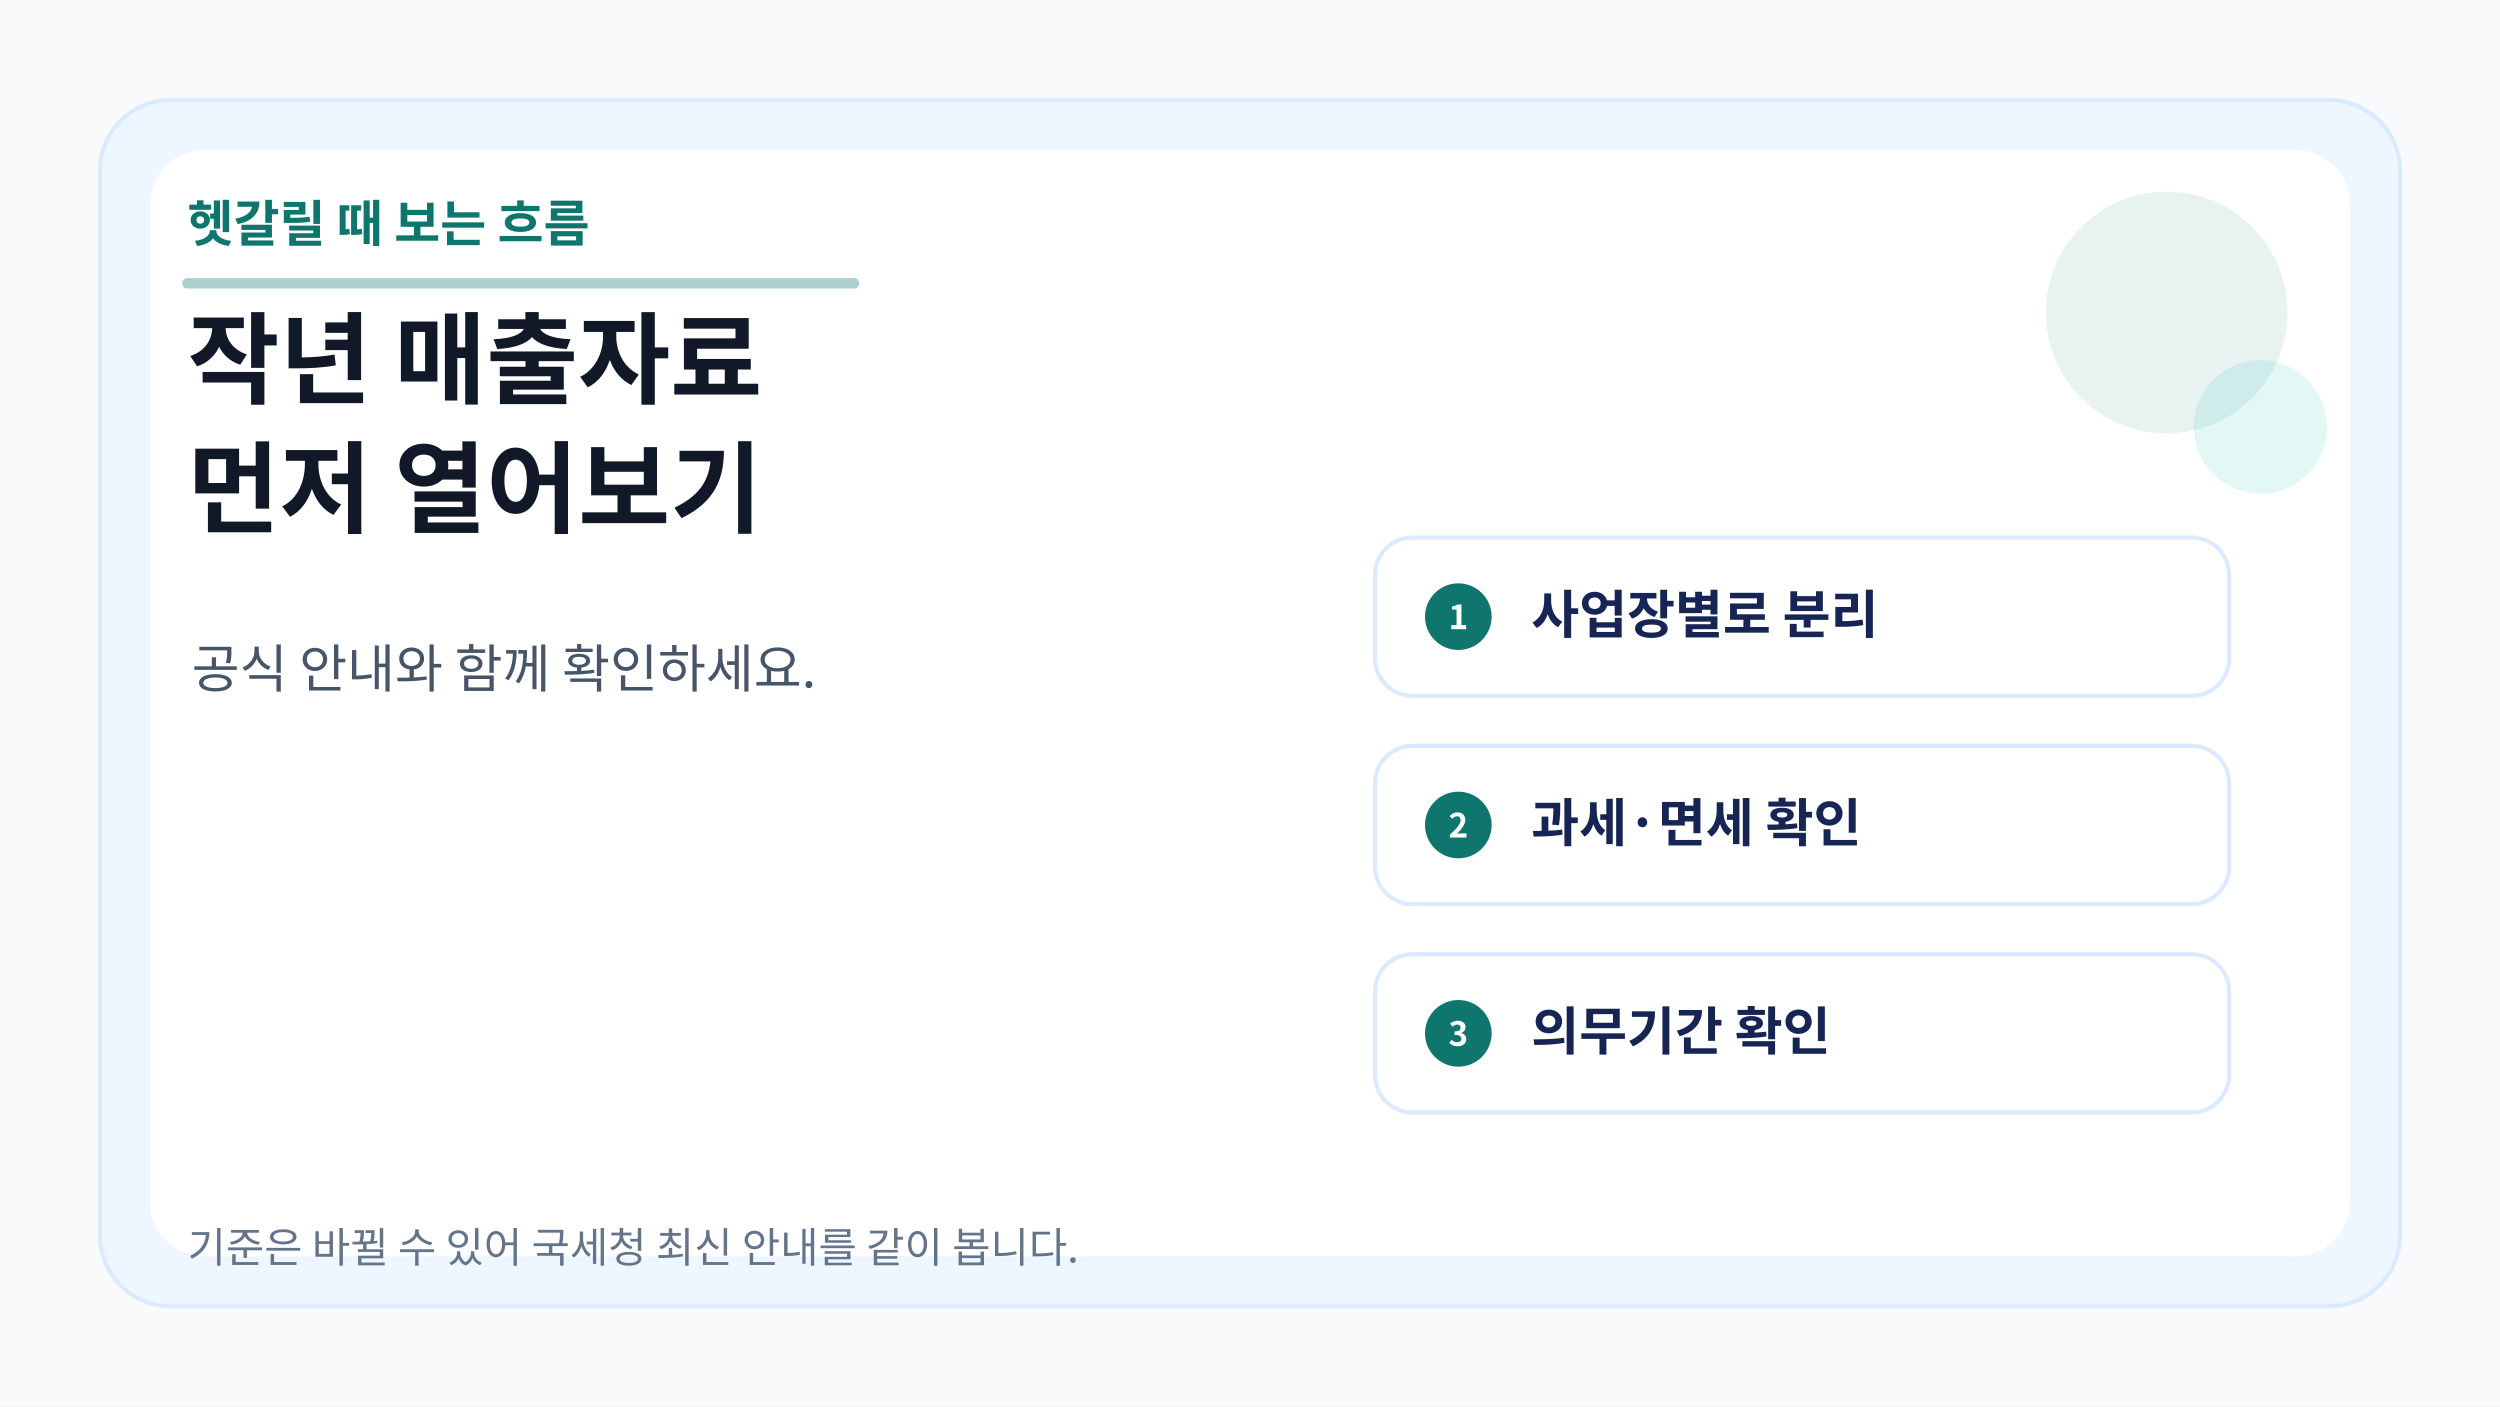
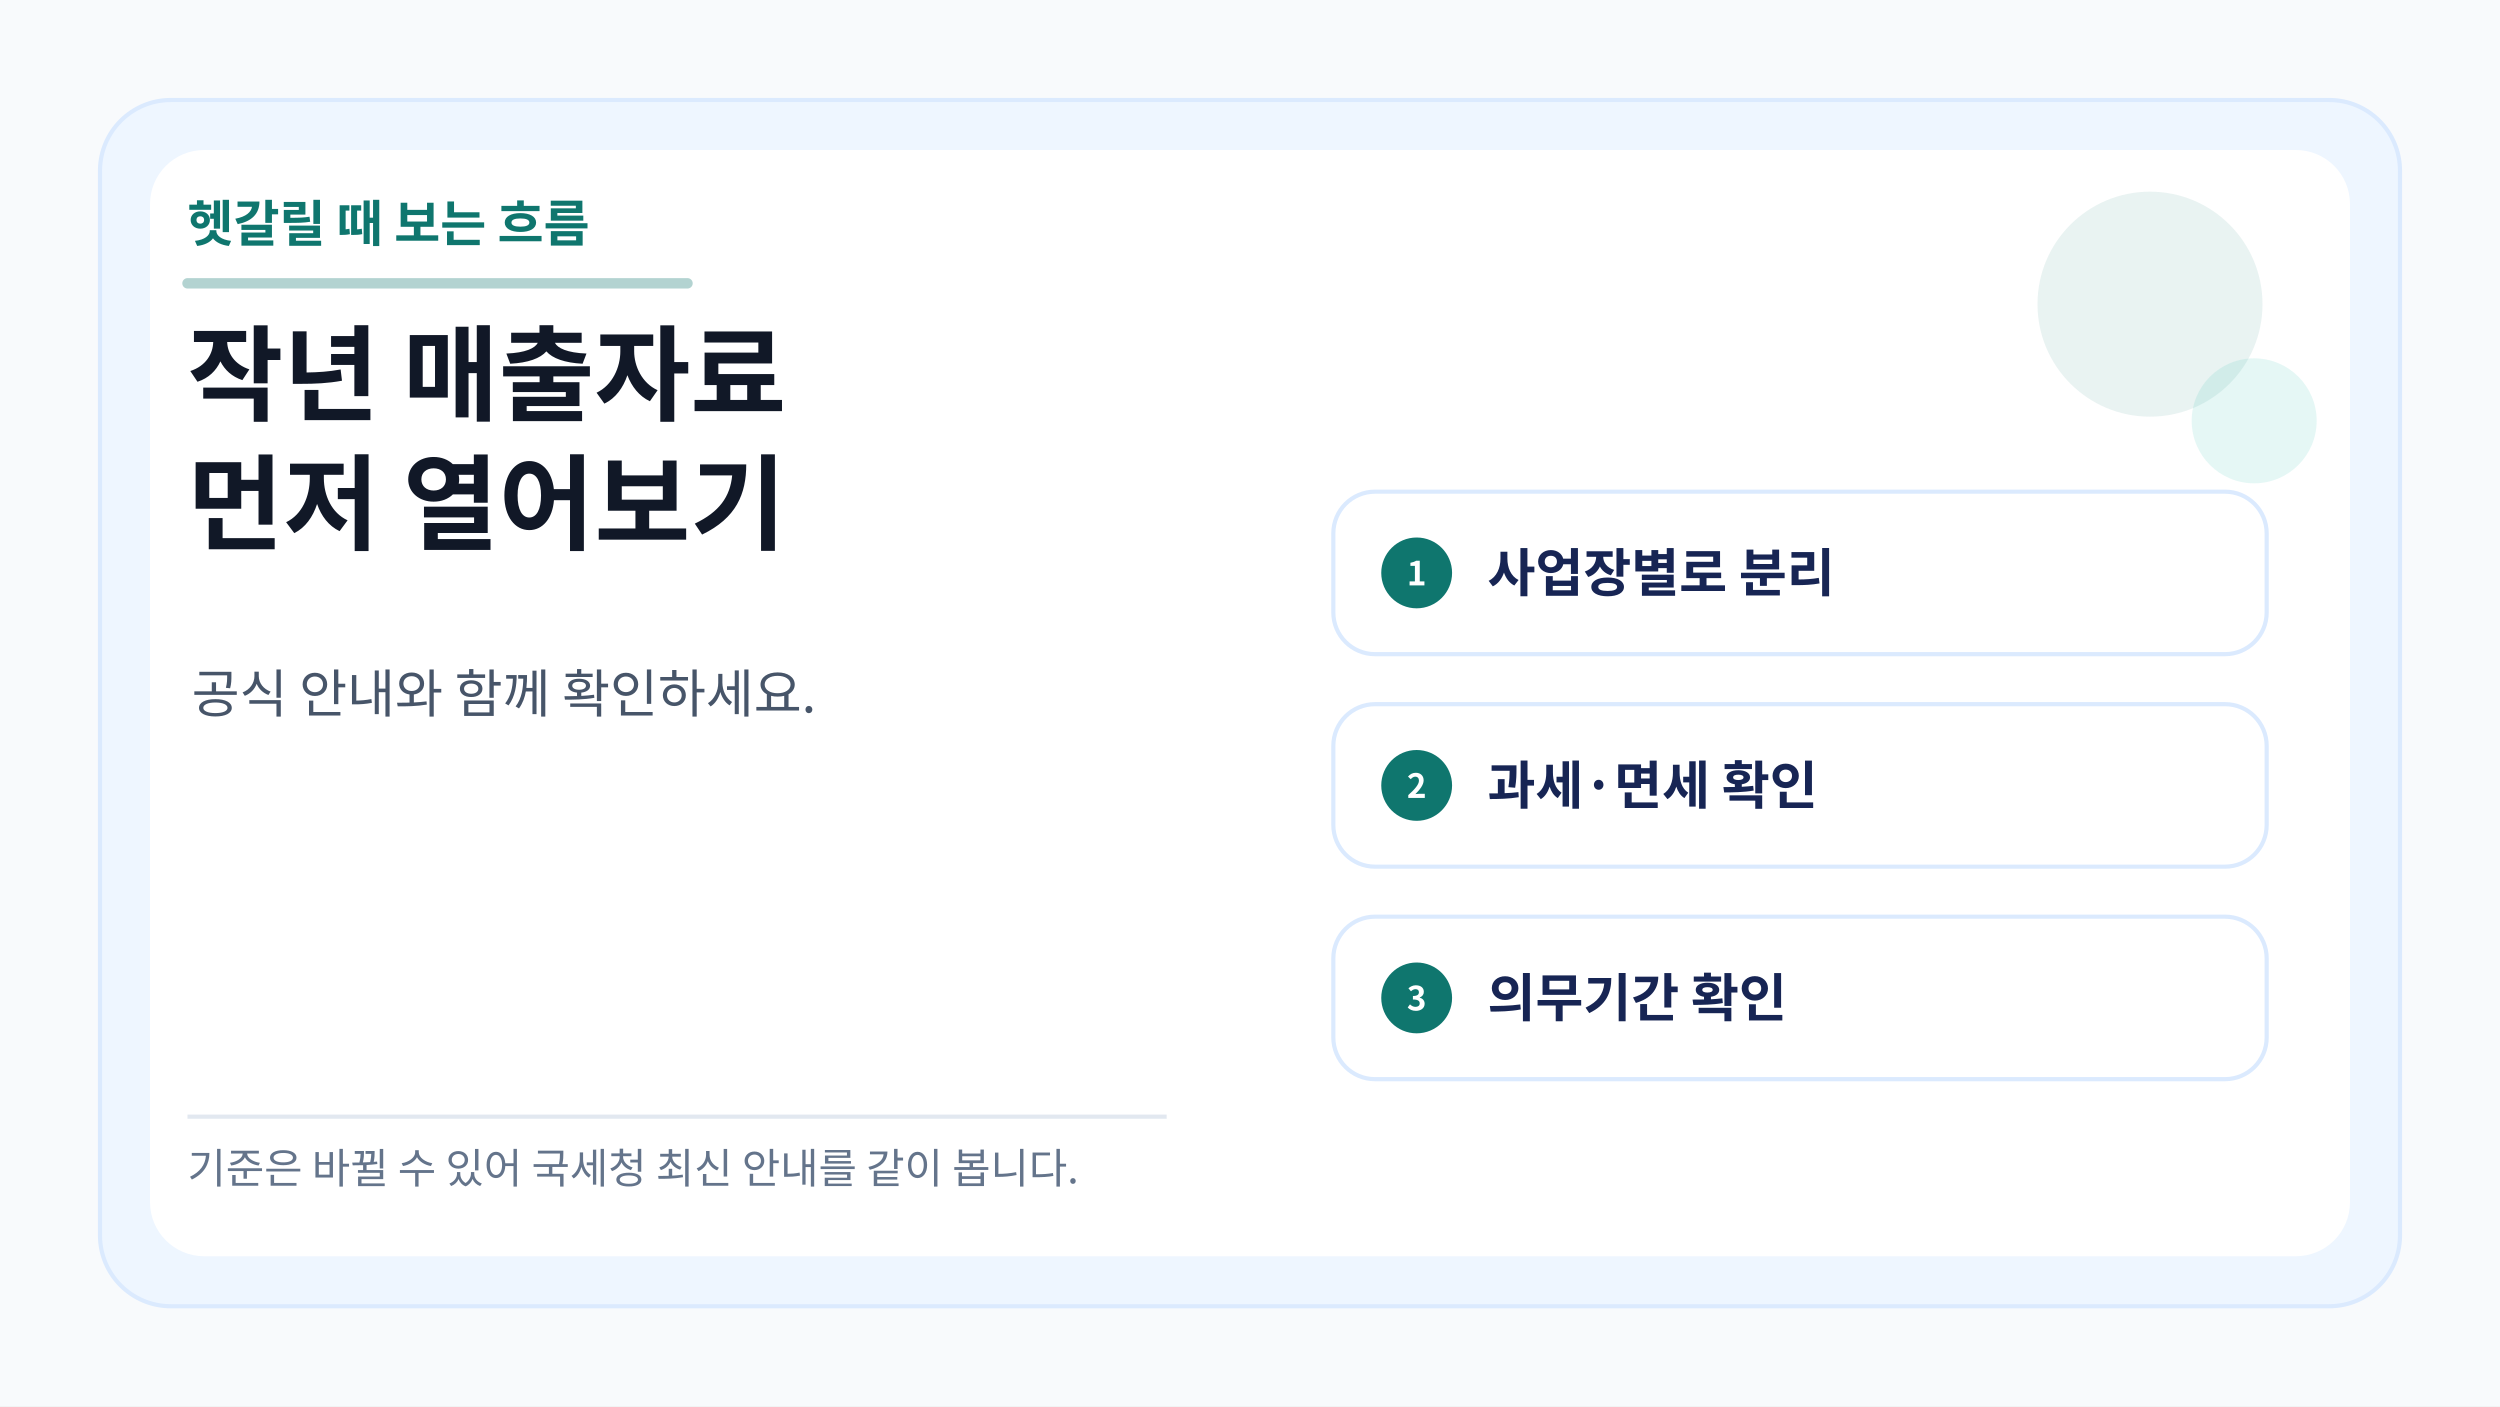
<svg xmlns="http://www.w3.org/2000/svg" width="1200" height="675" viewBox="0 0 1200 675">
  <rect width="1200" height="675" fill="#f8fafc" />
  <rect x="48" y="48" width="1104" height="579" rx="34" fill="#eef6ff" stroke="#dbeafe" stroke-width="2" />
  <rect x="72" y="72" width="1056" height="531" rx="26" fill="#fff" />
+   <circle cx="1032" cy="146" r="54" fill="#0f766e" opacity="0.09" />
+   <circle cx="1082" cy="202" r="30" fill="#14b8a6" opacity="0.11" />
  <text x="90" y="116" font-family="Apple SD Gothic Neo, Nanum Gothic, Noto Sans CJK KR, Noto Sans KR, sans-serif" font-size="24" font-weight="700" fill="#0f766e">헷갈릴 때 보는 흐름</text>
-   <line x1="90" y1="136" x2="410" y2="136" stroke="#0f766e" stroke-width="5" stroke-linecap="round" opacity="0.35" />
-   <text x="90" y="190" font-family="Apple SD Gothic Neo, Nanum Gothic, Noto Sans CJK KR, Noto Sans KR, sans-serif" font-size="48" font-weight="800" fill="#111827">작년 매출자료</text>
-   <text x="90" y="252" font-family="Apple SD Gothic Neo, Nanum Gothic, Noto Sans CJK KR, Noto Sans KR, sans-serif" font-size="48" font-weight="800" fill="#111827">먼저 열어보기</text>
-   <text x="92" y="330" font-family="Apple SD Gothic Neo, Nanum Gothic, Noto Sans CJK KR, Noto Sans KR, sans-serif" font-size="25" fill="#475569">공식 안내와 함께 확인하세요.</text>
-   <rect x="660" y="258" width="410" height="76" rx="18" fill="#fff" stroke="#dbeafe" stroke-width="2" />
-   <circle cx="700" cy="296" r="16" fill="#0f766e" />
-   <text x="700" y="302" font-family="Apple SD Gothic Neo, Nanum Gothic, Noto Sans CJK KR, Noto Sans KR, sans-serif" font-size="16" font-weight="800" text-anchor="middle" fill="#fff">1</text>
-   <text x="735" y="304" font-family="Apple SD Gothic Neo, Nanum Gothic, Noto Sans CJK KR, Noto Sans KR, sans-serif" font-size="25" font-weight="700" fill="#172554">사업장별로 분리</text>
-   <rect x="660" y="358" width="410" height="76" rx="18" fill="#fff" stroke="#dbeafe" stroke-width="2" />
-   <circle cx="700" cy="396" r="16" fill="#0f766e" />
-   <text x="700" y="402" font-family="Apple SD Gothic Neo, Nanum Gothic, Noto Sans CJK KR, Noto Sans KR, sans-serif" font-size="16" font-weight="800" text-anchor="middle" fill="#fff">2</text>
-   <text x="735" y="404" font-family="Apple SD Gothic Neo, Nanum Gothic, Noto Sans CJK KR, Noto Sans KR, sans-serif" font-size="25" font-weight="700" fill="#172554">과세·면세 확인</text>
-   <rect x="660" y="458" width="410" height="76" rx="18" fill="#fff" stroke="#dbeafe" stroke-width="2" />
-   <circle cx="700" cy="496" r="16" fill="#0f766e" />
-   <text x="700" y="502" font-family="Apple SD Gothic Neo, Nanum Gothic, Noto Sans CJK KR, Noto Sans KR, sans-serif" font-size="16" font-weight="800" text-anchor="middle" fill="#fff">3</text>
-   <text x="735" y="504" font-family="Apple SD Gothic Neo, Nanum Gothic, Noto Sans CJK KR, Noto Sans KR, sans-serif" font-size="25" font-weight="700" fill="#172554">의무기간 확인</text>
-   <text x="90" y="606" font-family="Apple SD Gothic Neo, Nanum Gothic, Noto Sans CJK KR, Noto Sans KR, sans-serif" font-size="20" fill="#64748b">기준은 바뀔 수 있어 국세청 최신 안내를 같이 봅니다.</text>
-   <circle cx="1040" cy="150" r="58" fill="#0f766e" opacity="0.10" />
-   <circle cx="1085" cy="205" r="32" fill="#14b8a6" opacity="0.12" />
+   <line x1="90" y1="136" x2="330" y2="136" stroke="#0f766e" stroke-width="5" stroke-linecap="round" opacity="0.32" />
+   <text x="90" y="198" font-family="Apple SD Gothic Neo, Nanum Gothic, Noto Sans CJK KR, Noto Sans KR, sans-serif" font-size="50" font-weight="800" fill="#111827">작년 매출자료</text>
+   <text x="90" y="260" font-family="Apple SD Gothic Neo, Nanum Gothic, Noto Sans CJK KR, Noto Sans KR, sans-serif" font-size="50" font-weight="800" fill="#111827">먼저 열어보기</text>
+   <text x="92" y="342" font-family="Apple SD Gothic Neo, Nanum Gothic, Noto Sans CJK KR, Noto Sans KR, sans-serif" font-size="25" fill="#475569">공식 안내와 함께 확인하세요.</text>
+   <rect x="640" y="236" width="448" height="78" rx="20" fill="#fff" stroke="#dbeafe" stroke-width="2" />
+   <circle cx="680" cy="275.0" r="17" fill="#0f766e" />
+   <text x="680" y="281.0" font-family="Apple SD Gothic Neo, Nanum Gothic, Noto Sans CJK KR, Noto Sans KR, sans-serif" font-size="16" font-weight="800" text-anchor="middle" fill="#fff">1</text>
+   <text x="714" y="284.0" font-family="Apple SD Gothic Neo, Nanum Gothic, Noto Sans CJK KR, Noto Sans KR, sans-serif" font-size="25" font-weight="700" fill="#172554">사업장별로 분리</text>
+   <rect x="640" y="338" width="448" height="78" rx="20" fill="#fff" stroke="#dbeafe" stroke-width="2" />
+   <circle cx="680" cy="377.0" r="17" fill="#0f766e" />
+   <text x="680" y="383.0" font-family="Apple SD Gothic Neo, Nanum Gothic, Noto Sans CJK KR, Noto Sans KR, sans-serif" font-size="16" font-weight="800" text-anchor="middle" fill="#fff">2</text>
+   <text x="714" y="386.0" font-family="Apple SD Gothic Neo, Nanum Gothic, Noto Sans CJK KR, Noto Sans KR, sans-serif" font-size="25" font-weight="700" fill="#172554">과세·면세 확인</text>
+   <rect x="640" y="440" width="448" height="78" rx="20" fill="#fff" stroke="#dbeafe" stroke-width="2" />
+   <circle cx="680" cy="479.0" r="17" fill="#0f766e" />
+   <text x="680" y="485.0" font-family="Apple SD Gothic Neo, Nanum Gothic, Noto Sans CJK KR, Noto Sans KR, sans-serif" font-size="16" font-weight="800" text-anchor="middle" fill="#fff">3</text>
+   <text x="714" y="488.0" font-family="Apple SD Gothic Neo, Nanum Gothic, Noto Sans CJK KR, Noto Sans KR, sans-serif" font-size="25" font-weight="700" fill="#172554">의무기간 확인</text>
+   <line x1="90" y1="536" x2="560" y2="536" stroke="#e2e8f0" stroke-width="2" />
+   <text x="90" y="568" font-family="Apple SD Gothic Neo, Nanum Gothic, Noto Sans CJK KR, Noto Sans KR, sans-serif" font-size="20" fill="#64748b">기준은 바뀔 수 있어 국세청 최신 안내를 같이 봅니다.</text>
</svg>
